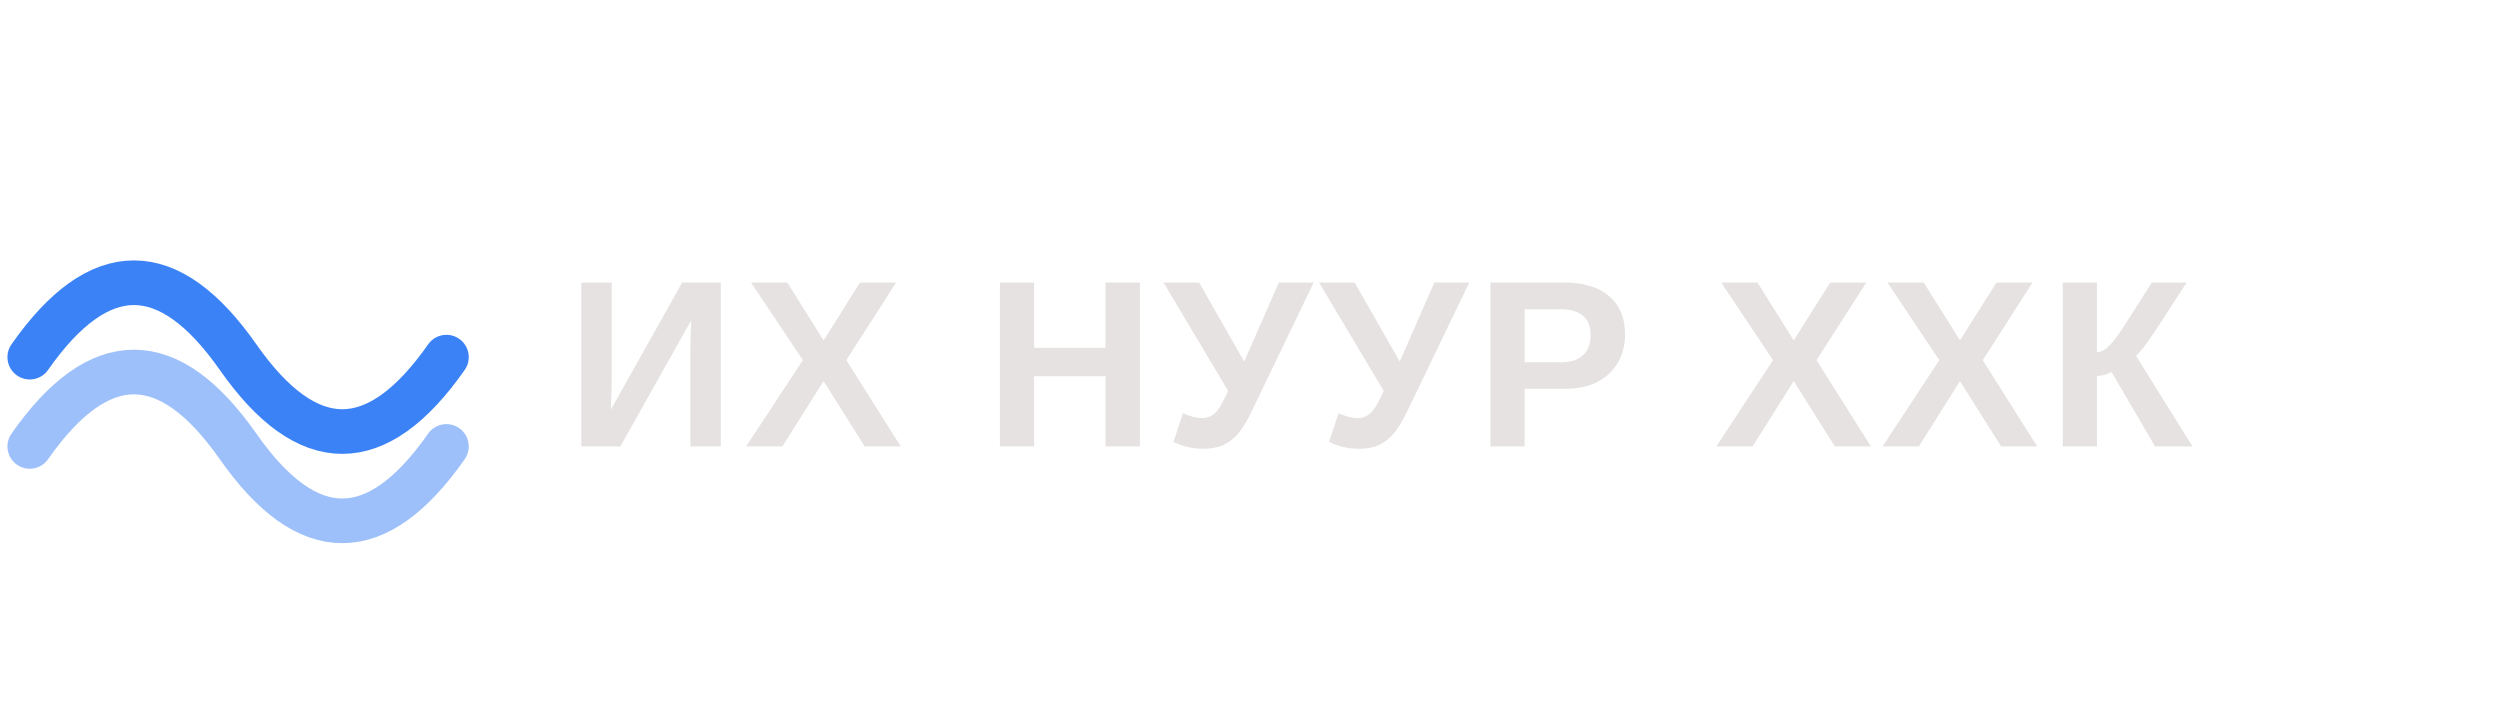
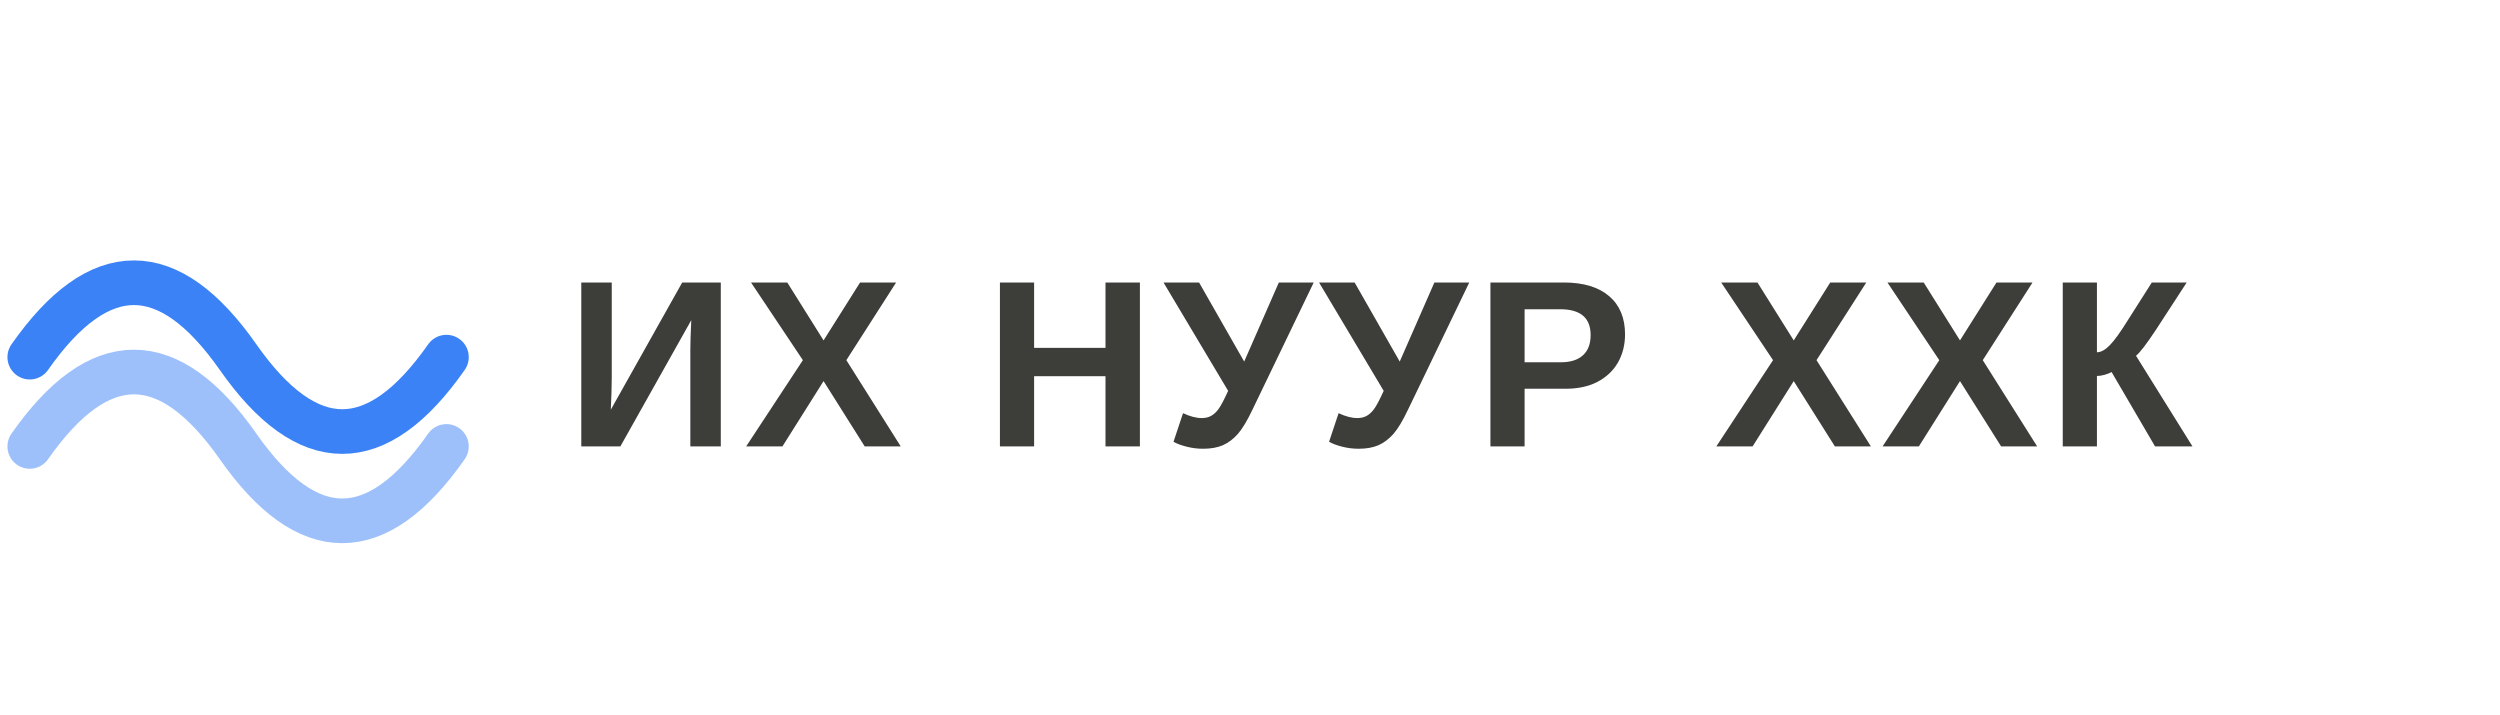
<svg xmlns="http://www.w3.org/2000/svg" viewBox="0 0 168 48">
  <path d="M2 24 Q9 14 16 24 T30 24" fill="none" stroke="#3b82f6" stroke-width="3" stroke-linecap="round" />
  <path d="M2 30 Q9 20 16 30 T30 30" fill="none" stroke="#3b82f6" stroke-width="3" stroke-linecap="round" opacity="0.5" />
-   <text x="38" y="30" font-family="Arial, sans-serif" font-weight="700" font-size="16" letter-spacing="0.5" fill="#e5e2e1">ИХ НУУР ХХК</text>
+   <text x="38" y="30" font-family="Arial, sans-serif" font-weight="700" font-size="16" letter-spacing="0.5" fill="#3d3d3a">ИХ НУУР ХХК</text>
</svg>
